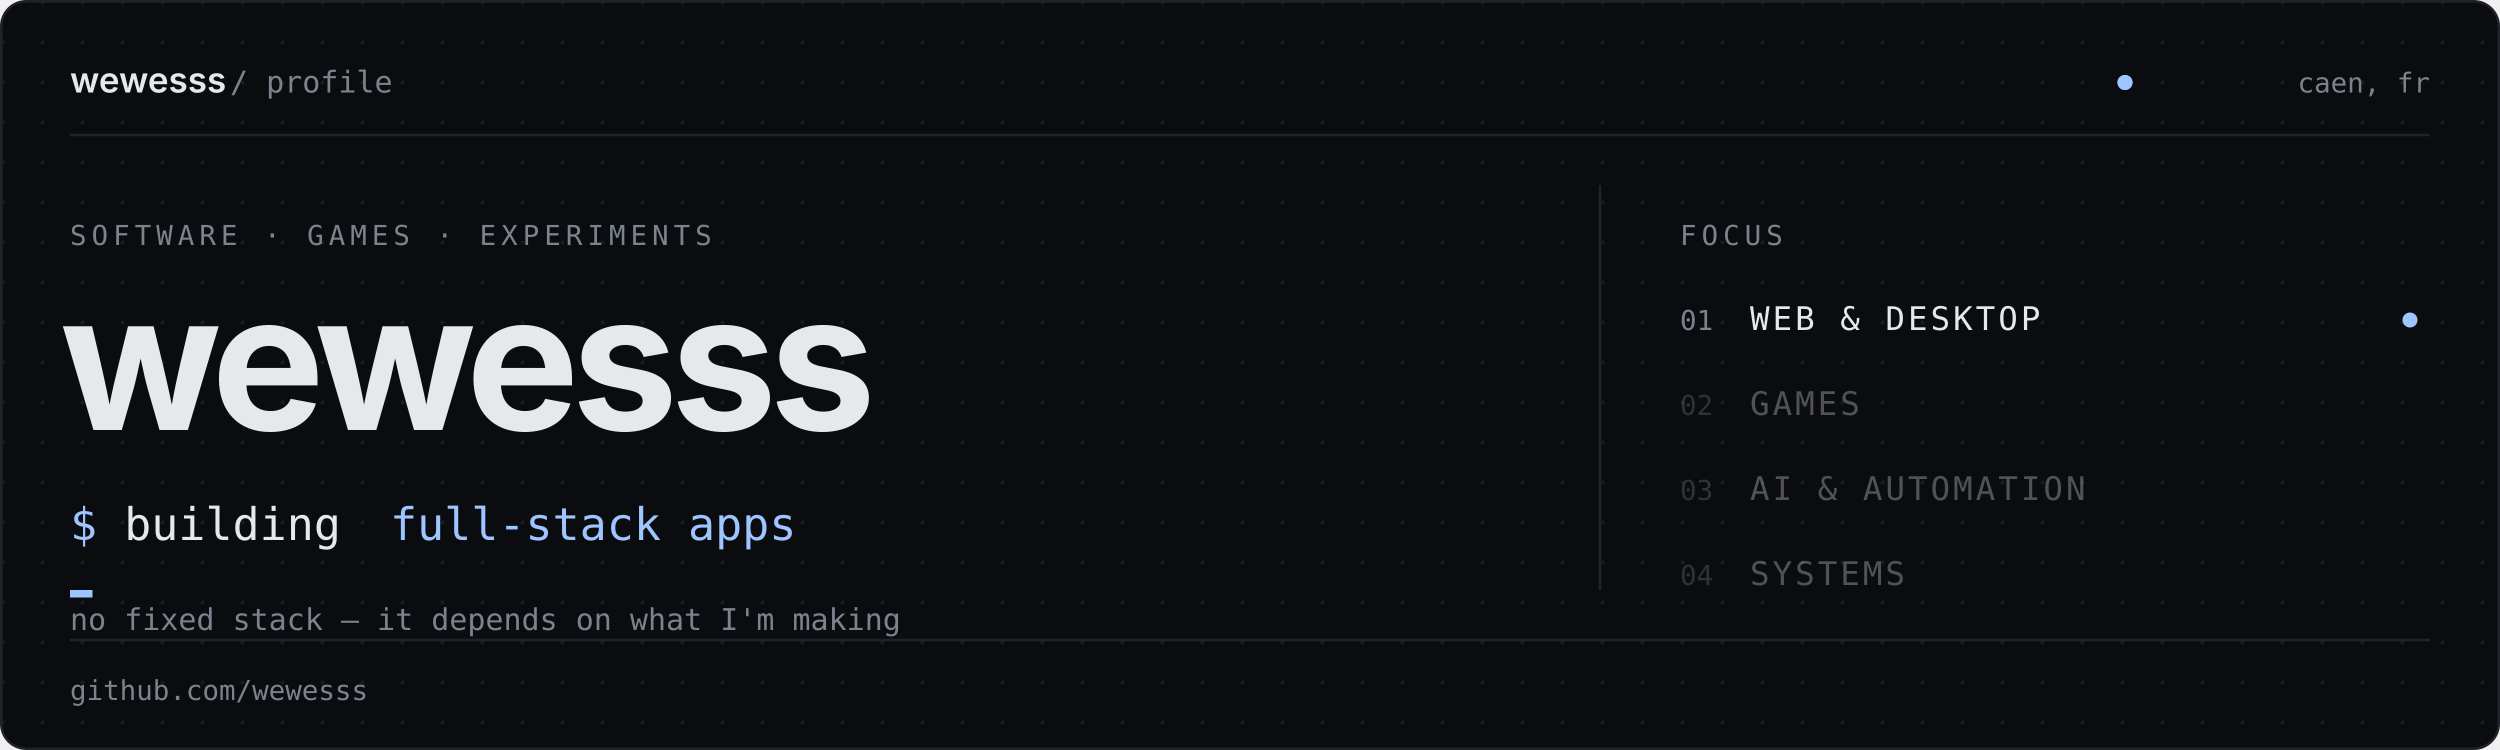
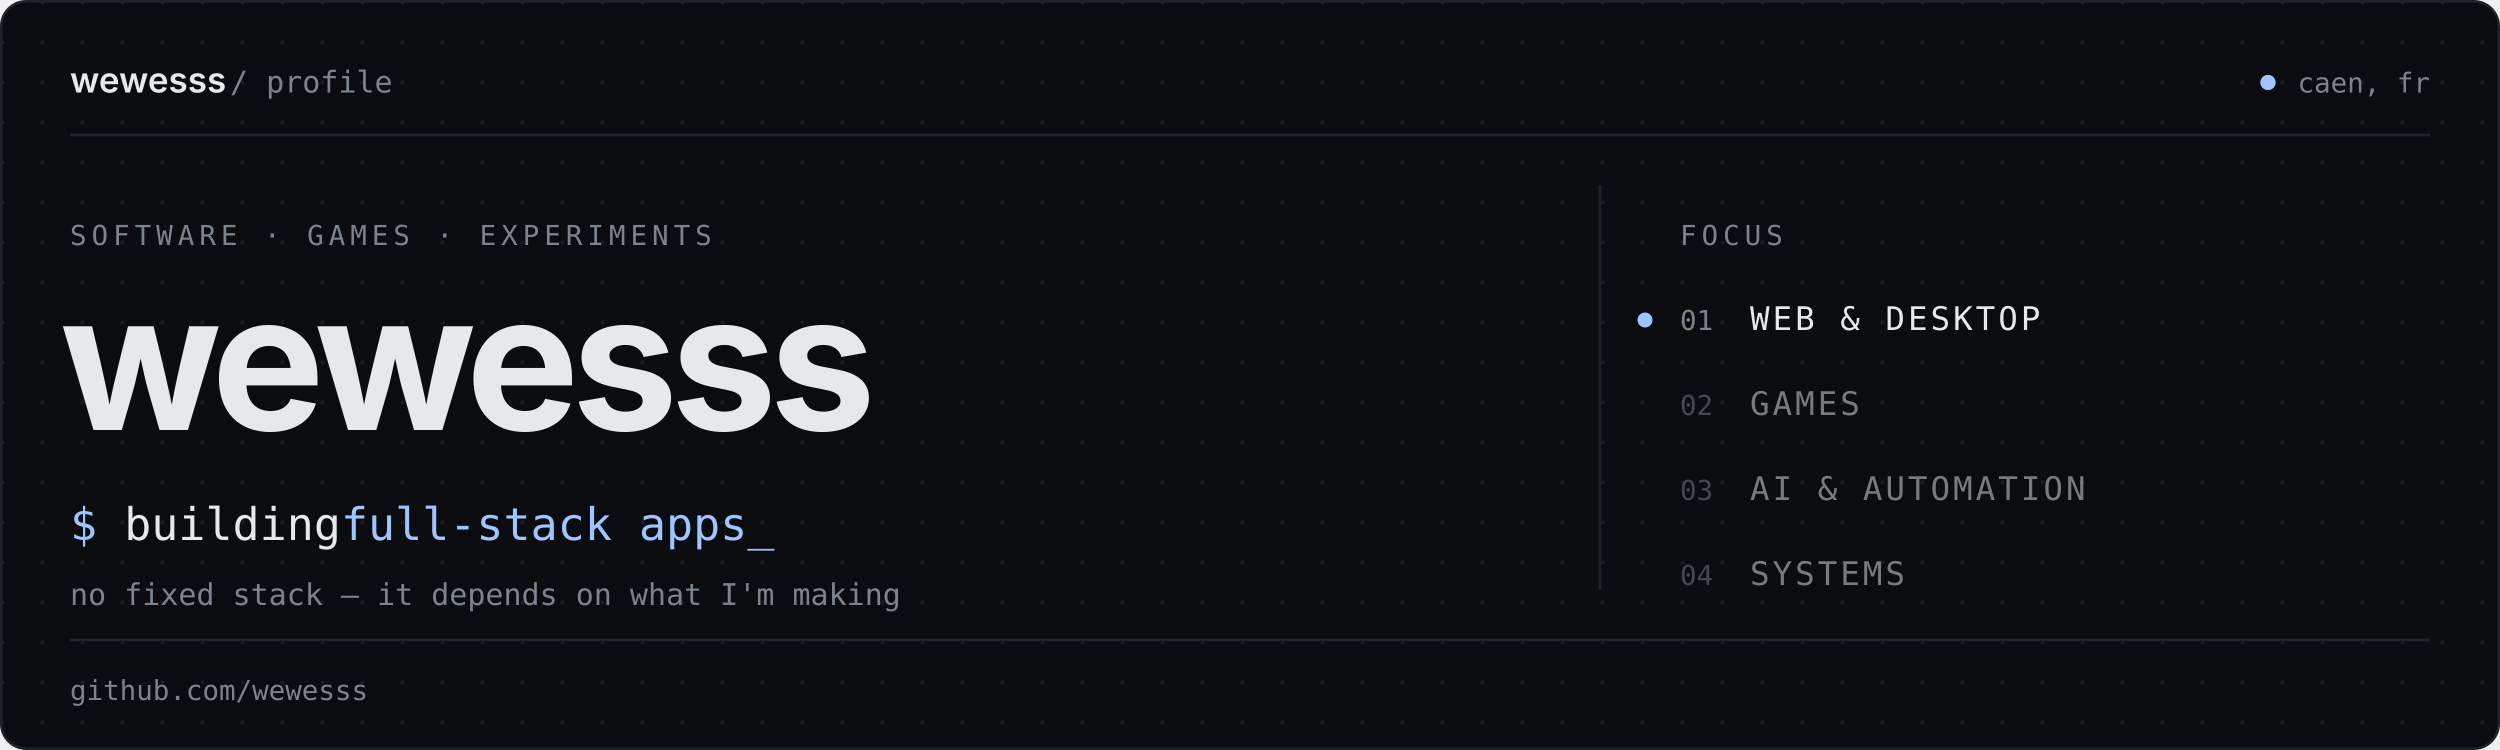
<svg xmlns="http://www.w3.org/2000/svg" class="gs" viewBox="0 0 1000 300" role="img" aria-label="ghstats profile for wewesss (dark)">
-   <style>.gs .word{opacity:0}.gs .word0{opacity:1}.gs .dom{opacity:.32}.gs .dom0{opacity:1}.gs .domdot{opacity:0}.gs .domdot0{opacity:1}</style>
+   <style>.gs .word{opacity:0}.gs .word0{opacity:1}.gs .dom{opacity:.5}.gs .dom0{opacity:1}.gs .domdot{opacity:0}.gs .domdot0{opacity:1}</style>
  <rect x=".5" y=".5" width="999" height="299" rx="10" fill="#0b0c0f" stroke="#1f2329" />
  <defs>
    <pattern id="gsg" width="16" height="16" patternUnits="userSpaceOnUse">
      <circle cx="1" cy="1" r=".8" fill="#ffffff" opacity=".07" />
    </pattern>
  </defs>
  <rect x="1" y="1" width="998" height="298" rx="10" fill="url(#gsg)" />
  <text x="28" y="37" font-family="-apple-system, BlinkMacSystemFont, 'Segoe UI', Inter, Helvetica, Arial, sans-serif" font-size="14" font-weight="600" fill="#e6e8eb" text-anchor="start">wewesss</text>
  <text x="92" y="37" font-family="ui-monospace, 'SF Mono', 'Cascadia Mono', 'JetBrains Mono', Consolas, monospace" font-size="12" font-weight="400" fill="#7b838d" text-anchor="start">/ profile</text>
-   <circle cx="850" cy="33" r="3" fill="#9ec5ff" />
-   <circle class="pulse" cx="850" cy="33" r="3" fill="#9ec5ff" />
+   <circle cx="907.2" cy="33" r="3" fill="#9ec5ff" />
+   <circle class="pulse" cx="907.2" cy="33" r="3" fill="#9ec5ff" />
  <text x="972" y="37" font-family="ui-monospace, 'SF Mono', 'Cascadia Mono', 'JetBrains Mono', Consolas, monospace" font-size="11" font-weight="400" fill="#7b838d" text-anchor="end">caen, fr</text>
  <line x1="28" x2="972" y1="54" y2="54" stroke="#1f2329" />
  <line x1="640" x2="640" y1="74" y2="236" stroke="#1f2329" />
  <text x="28" y="98" font-family="ui-monospace, 'SF Mono', 'Cascadia Mono', 'JetBrains Mono', Consolas, monospace" font-size="11" font-weight="400" fill="#7b838d" text-anchor="start" letter-spacing="2" class="fade" style="animation-delay:0.000s">SOFTWARE · GAMES · EXPERIMENTS</text>
  <text x="24" y="172" font-family="-apple-system, BlinkMacSystemFont, 'Segoe UI', Inter, Helvetica, Arial, sans-serif" font-size="76" font-weight="700" fill="#e6e8eb" text-anchor="start" letter-spacing="-3" class="fade" style="animation-delay:0.100s">wewesss</text>
  <text x="28" y="216" font-family="ui-monospace, 'SF Mono', 'Cascadia Mono', 'JetBrains Mono', Consolas, monospace" font-size="18" font-weight="400" fill="#e6e8eb" text-anchor="start" class="fade" style="animation-delay:0.300s">
    <tspan fill="#9ec5ff">$</tspan> building</text>
-   <text x="156" y="216" font-family="ui-monospace, 'SF Mono', 'Cascadia Mono', 'JetBrains Mono', Consolas, monospace" font-size="18" font-weight="400" fill="#9ec5ff" text-anchor="start" class="word word0" style="animation-delay:0.000s">full-stack apps</text>
-   <text x="156" y="216" font-family="ui-monospace, 'SF Mono', 'Cascadia Mono', 'JetBrains Mono', Consolas, monospace" font-size="18" font-weight="400" fill="#9ec5ff" text-anchor="start" class="word" style="animation-delay:3.000s">desktop software</text>
-   <text x="156" y="216" font-family="ui-monospace, 'SF Mono', 'Cascadia Mono', 'JetBrains Mono', Consolas, monospace" font-size="18" font-weight="400" fill="#9ec5ff" text-anchor="start" class="word" style="animation-delay:6.000s">gameplay systems</text>
-   <text x="156" y="216" font-family="ui-monospace, 'SF Mono', 'Cascadia Mono', 'JetBrains Mono', Consolas, monospace" font-size="18" font-weight="400" fill="#9ec5ff" text-anchor="start" class="word" style="animation-delay:9.000s">game engines</text>
-   <text x="156" y="216" font-family="ui-monospace, 'SF Mono', 'Cascadia Mono', 'JetBrains Mono', Consolas, monospace" font-size="18" font-weight="400" fill="#9ec5ff" text-anchor="start" class="word" style="animation-delay:12.000s">coding agents</text>
-   <text x="156" y="216" font-family="ui-monospace, 'SF Mono', 'Cascadia Mono', 'JetBrains Mono', Consolas, monospace" font-size="18" font-weight="400" fill="#9ec5ff" text-anchor="start" class="word" style="animation-delay:15.000s">automated workflows</text>
-   <text x="156" y="216" font-family="ui-monospace, 'SF Mono', 'Cascadia Mono', 'JetBrains Mono', Consolas, monospace" font-size="18" font-weight="400" fill="#9ec5ff" text-anchor="start" class="word" style="animation-delay:18.000s">runtimes &amp; compilers</text>
-   <text x="156" y="216" font-family="ui-monospace, 'SF Mono', 'Cascadia Mono', 'JetBrains Mono', Consolas, monospace" font-size="18" font-weight="400" fill="#9ec5ff" text-anchor="start" class="word" style="animation-delay:21.000s">native tooling</text>
-   <rect class="blink" x="28" y="236" width="9" height="3" fill="#9ec5ff" />
-   <text x="28" y="252" font-family="ui-monospace, 'SF Mono', 'Cascadia Mono', 'JetBrains Mono', Consolas, monospace" font-size="12" font-weight="400" fill="#7b838d" text-anchor="start">no fixed stack — it depends on what I'm making</text>
+   <text x="28" y="216" font-family="ui-monospace, 'SF Mono', 'Cascadia Mono', 'JetBrains Mono', Consolas, monospace" font-size="18" font-weight="400" fill="#9ec5ff" text-anchor="start" class="word word0" style="animation-delay:0.000s">
+     <tspan fill-opacity="0">$ building </tspan>full-stack apps<tspan class="blink">_</tspan>
+   </text>
+   <text x="28" y="216" font-family="ui-monospace, 'SF Mono', 'Cascadia Mono', 'JetBrains Mono', Consolas, monospace" font-size="18" font-weight="400" fill="#9ec5ff" text-anchor="start" class="word" style="animation-delay:3.000s">
+     <tspan fill-opacity="0">$ building </tspan>desktop software<tspan class="blink">_</tspan>
+   </text>
+   <text x="28" y="216" font-family="ui-monospace, 'SF Mono', 'Cascadia Mono', 'JetBrains Mono', Consolas, monospace" font-size="18" font-weight="400" fill="#9ec5ff" text-anchor="start" class="word" style="animation-delay:6.000s">
+     <tspan fill-opacity="0">$ building </tspan>gameplay systems<tspan class="blink">_</tspan>
+   </text>
+   <text x="28" y="216" font-family="ui-monospace, 'SF Mono', 'Cascadia Mono', 'JetBrains Mono', Consolas, monospace" font-size="18" font-weight="400" fill="#9ec5ff" text-anchor="start" class="word" style="animation-delay:9.000s">
+     <tspan fill-opacity="0">$ building </tspan>game engines<tspan class="blink">_</tspan>
+   </text>
+   <text x="28" y="216" font-family="ui-monospace, 'SF Mono', 'Cascadia Mono', 'JetBrains Mono', Consolas, monospace" font-size="18" font-weight="400" fill="#9ec5ff" text-anchor="start" class="word" style="animation-delay:12.000s">
+     <tspan fill-opacity="0">$ building </tspan>coding agents<tspan class="blink">_</tspan>
+   </text>
+   <text x="28" y="216" font-family="ui-monospace, 'SF Mono', 'Cascadia Mono', 'JetBrains Mono', Consolas, monospace" font-size="18" font-weight="400" fill="#9ec5ff" text-anchor="start" class="word" style="animation-delay:15.000s">
+     <tspan fill-opacity="0">$ building </tspan>automated workflows<tspan class="blink">_</tspan>
+   </text>
+   <text x="28" y="216" font-family="ui-monospace, 'SF Mono', 'Cascadia Mono', 'JetBrains Mono', Consolas, monospace" font-size="18" font-weight="400" fill="#9ec5ff" text-anchor="start" class="word" style="animation-delay:18.000s">
+     <tspan fill-opacity="0">$ building </tspan>runtimes &amp; compilers<tspan class="blink">_</tspan>
+   </text>
+   <text x="28" y="216" font-family="ui-monospace, 'SF Mono', 'Cascadia Mono', 'JetBrains Mono', Consolas, monospace" font-size="18" font-weight="400" fill="#9ec5ff" text-anchor="start" class="word" style="animation-delay:21.000s">
+     <tspan fill-opacity="0">$ building </tspan>native tooling<tspan class="blink">_</tspan>
+   </text>
+   <text x="28" y="242" font-family="ui-monospace, 'SF Mono', 'Cascadia Mono', 'JetBrains Mono', Consolas, monospace" font-size="12" font-weight="400" fill="#7b838d" text-anchor="start">no fixed stack — it depends on what I'm making</text>
  <text x="672" y="98" font-family="ui-monospace, 'SF Mono', 'Cascadia Mono', 'JetBrains Mono', Consolas, monospace" font-size="11" font-weight="400" fill="#7b838d" text-anchor="start" letter-spacing="2">FOCUS</text>
  <g class="dom dom0">
    <text x="672" y="132" font-family="ui-monospace, 'SF Mono', 'Cascadia Mono', 'JetBrains Mono', Consolas, monospace" font-size="11" font-weight="400" fill="#7b838d" text-anchor="start">01</text>
    <text x="700" y="132" font-family="ui-monospace, 'SF Mono', 'Cascadia Mono', 'JetBrains Mono', Consolas, monospace" font-size="13" font-weight="500" fill="#e6e8eb" text-anchor="start" letter-spacing="1.2">WEB &amp; DESKTOP</text>
  </g>
-   <circle class="domdot domdot0" cx="964" cy="128" r="3" fill="#9ec5ff" />
+   <circle class="domdot domdot0" cx="658" cy="128" r="3" fill="#9ec5ff" />
  <g class="dom">
    <text x="672" y="166" font-family="ui-monospace, 'SF Mono', 'Cascadia Mono', 'JetBrains Mono', Consolas, monospace" font-size="11" font-weight="400" fill="#7b838d" text-anchor="start">02</text>
    <text x="700" y="166" font-family="ui-monospace, 'SF Mono', 'Cascadia Mono', 'JetBrains Mono', Consolas, monospace" font-size="13" font-weight="500" fill="#e6e8eb" text-anchor="start" letter-spacing="1.2">GAMES</text>
  </g>
-   <circle class="domdot" cx="964" cy="162" r="3" fill="#9ec5ff" />
+   <circle class="domdot" cx="658" cy="162" r="3" fill="#9ec5ff" />
  <g class="dom">
    <text x="672" y="200" font-family="ui-monospace, 'SF Mono', 'Cascadia Mono', 'JetBrains Mono', Consolas, monospace" font-size="11" font-weight="400" fill="#7b838d" text-anchor="start">03</text>
    <text x="700" y="200" font-family="ui-monospace, 'SF Mono', 'Cascadia Mono', 'JetBrains Mono', Consolas, monospace" font-size="13" font-weight="500" fill="#e6e8eb" text-anchor="start" letter-spacing="1.2">AI &amp; AUTOMATION</text>
  </g>
-   <circle class="domdot" cx="964" cy="196" r="3" fill="#9ec5ff" />
+   <circle class="domdot" cx="658" cy="196" r="3" fill="#9ec5ff" />
  <g class="dom">
    <text x="672" y="234" font-family="ui-monospace, 'SF Mono', 'Cascadia Mono', 'JetBrains Mono', Consolas, monospace" font-size="11" font-weight="400" fill="#7b838d" text-anchor="start">04</text>
    <text x="700" y="234" font-family="ui-monospace, 'SF Mono', 'Cascadia Mono', 'JetBrains Mono', Consolas, monospace" font-size="13" font-weight="500" fill="#e6e8eb" text-anchor="start" letter-spacing="1.2">SYSTEMS</text>
  </g>
-   <circle class="domdot" cx="964" cy="230" r="3" fill="#9ec5ff" />
+   <circle class="domdot" cx="658" cy="230" r="3" fill="#9ec5ff" />
  <line x1="28" x2="972" y1="256" y2="256" stroke="#1f2329" />
  <text x="28" y="280" font-family="ui-monospace, 'SF Mono', 'Cascadia Mono', 'JetBrains Mono', Consolas, monospace" font-size="11" font-weight="400" fill="#7b838d" text-anchor="start">github.com/wewesss</text>
</svg>
